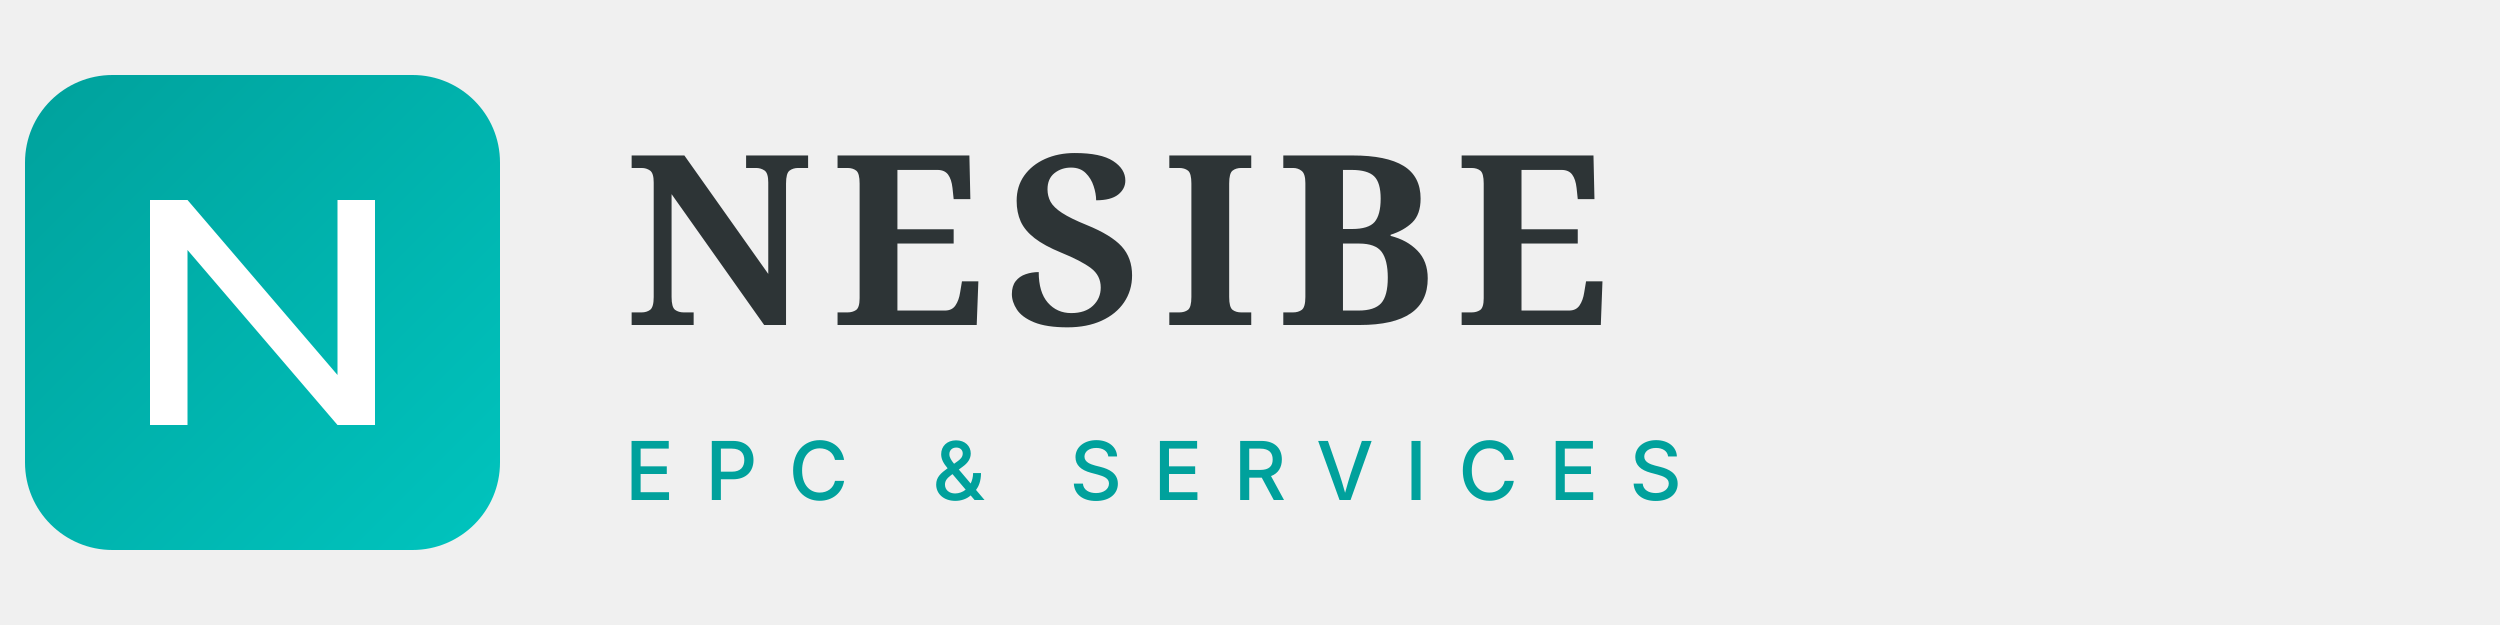
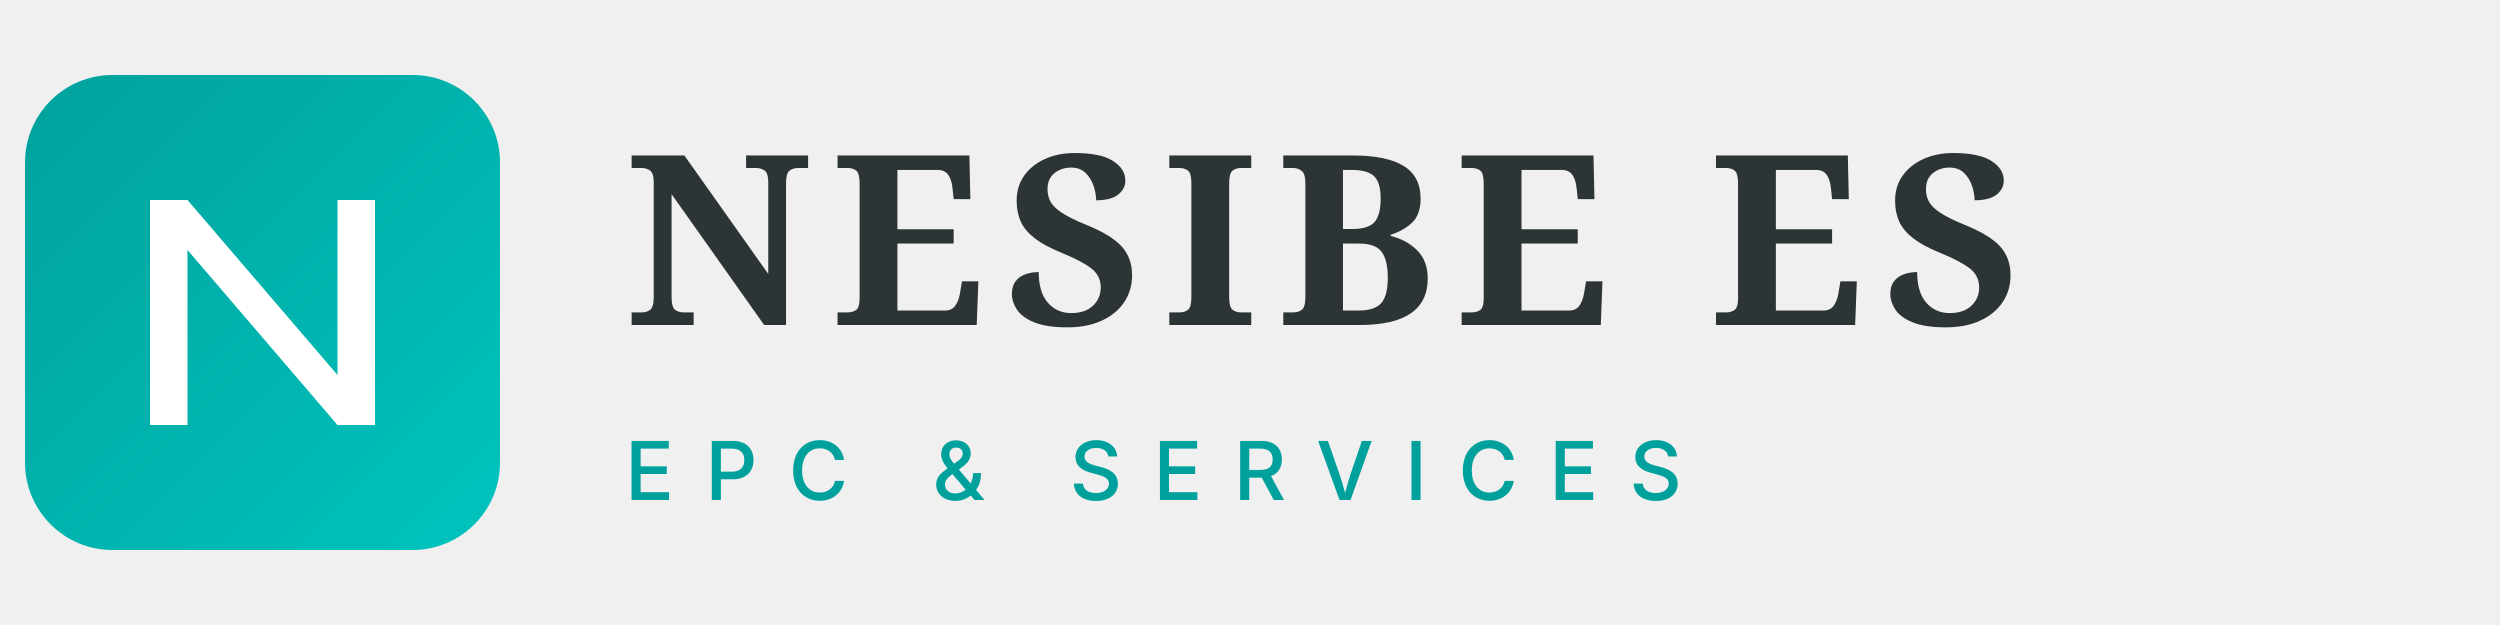
<svg xmlns="http://www.w3.org/2000/svg" viewBox="0 0 400 100" width="400" height="100">
  <defs>
    <linearGradient id="tealG" x1="0" y1="0" x2="1" y2="1">
      <stop offset="0%" stop-color="#00a19c" />
      <stop offset="100%" stop-color="#00c4be" />
    </linearGradient>
  </defs>
  <rect x="4" y="12" width="76" height="76" rx="14" fill="url(#tealG)" />
  <path d="M24 68V32h6l24 28V32h6v36h-6L30 40v28h-6z" fill="#ffffff" />
-   <text x="100" y="52" font-family="Georgia, 'Playfair Display', serif" font-size="38" font-weight="700" fill="#2d3436" letter-spacing="3">NESIBE</text>
+   <text x="100" y="52" font-family="Georgia, 'Playfair Display', serif" font-size="38" font-weight="700" fill="#2d3436" letter-spacing="3">NESIBE ES</text>
  <line x1="100" y1="62" x2="270" y2="62" stroke="url(#tealG)" stroke-width="1.5" />
  <text x="100" y="80" font-family="'Inter', 'Helvetica Neue', Arial, sans-serif" font-size="13" font-weight="500" fill="#00a19c" letter-spacing="5">EPC &amp; SERVICES</text>
</svg>
